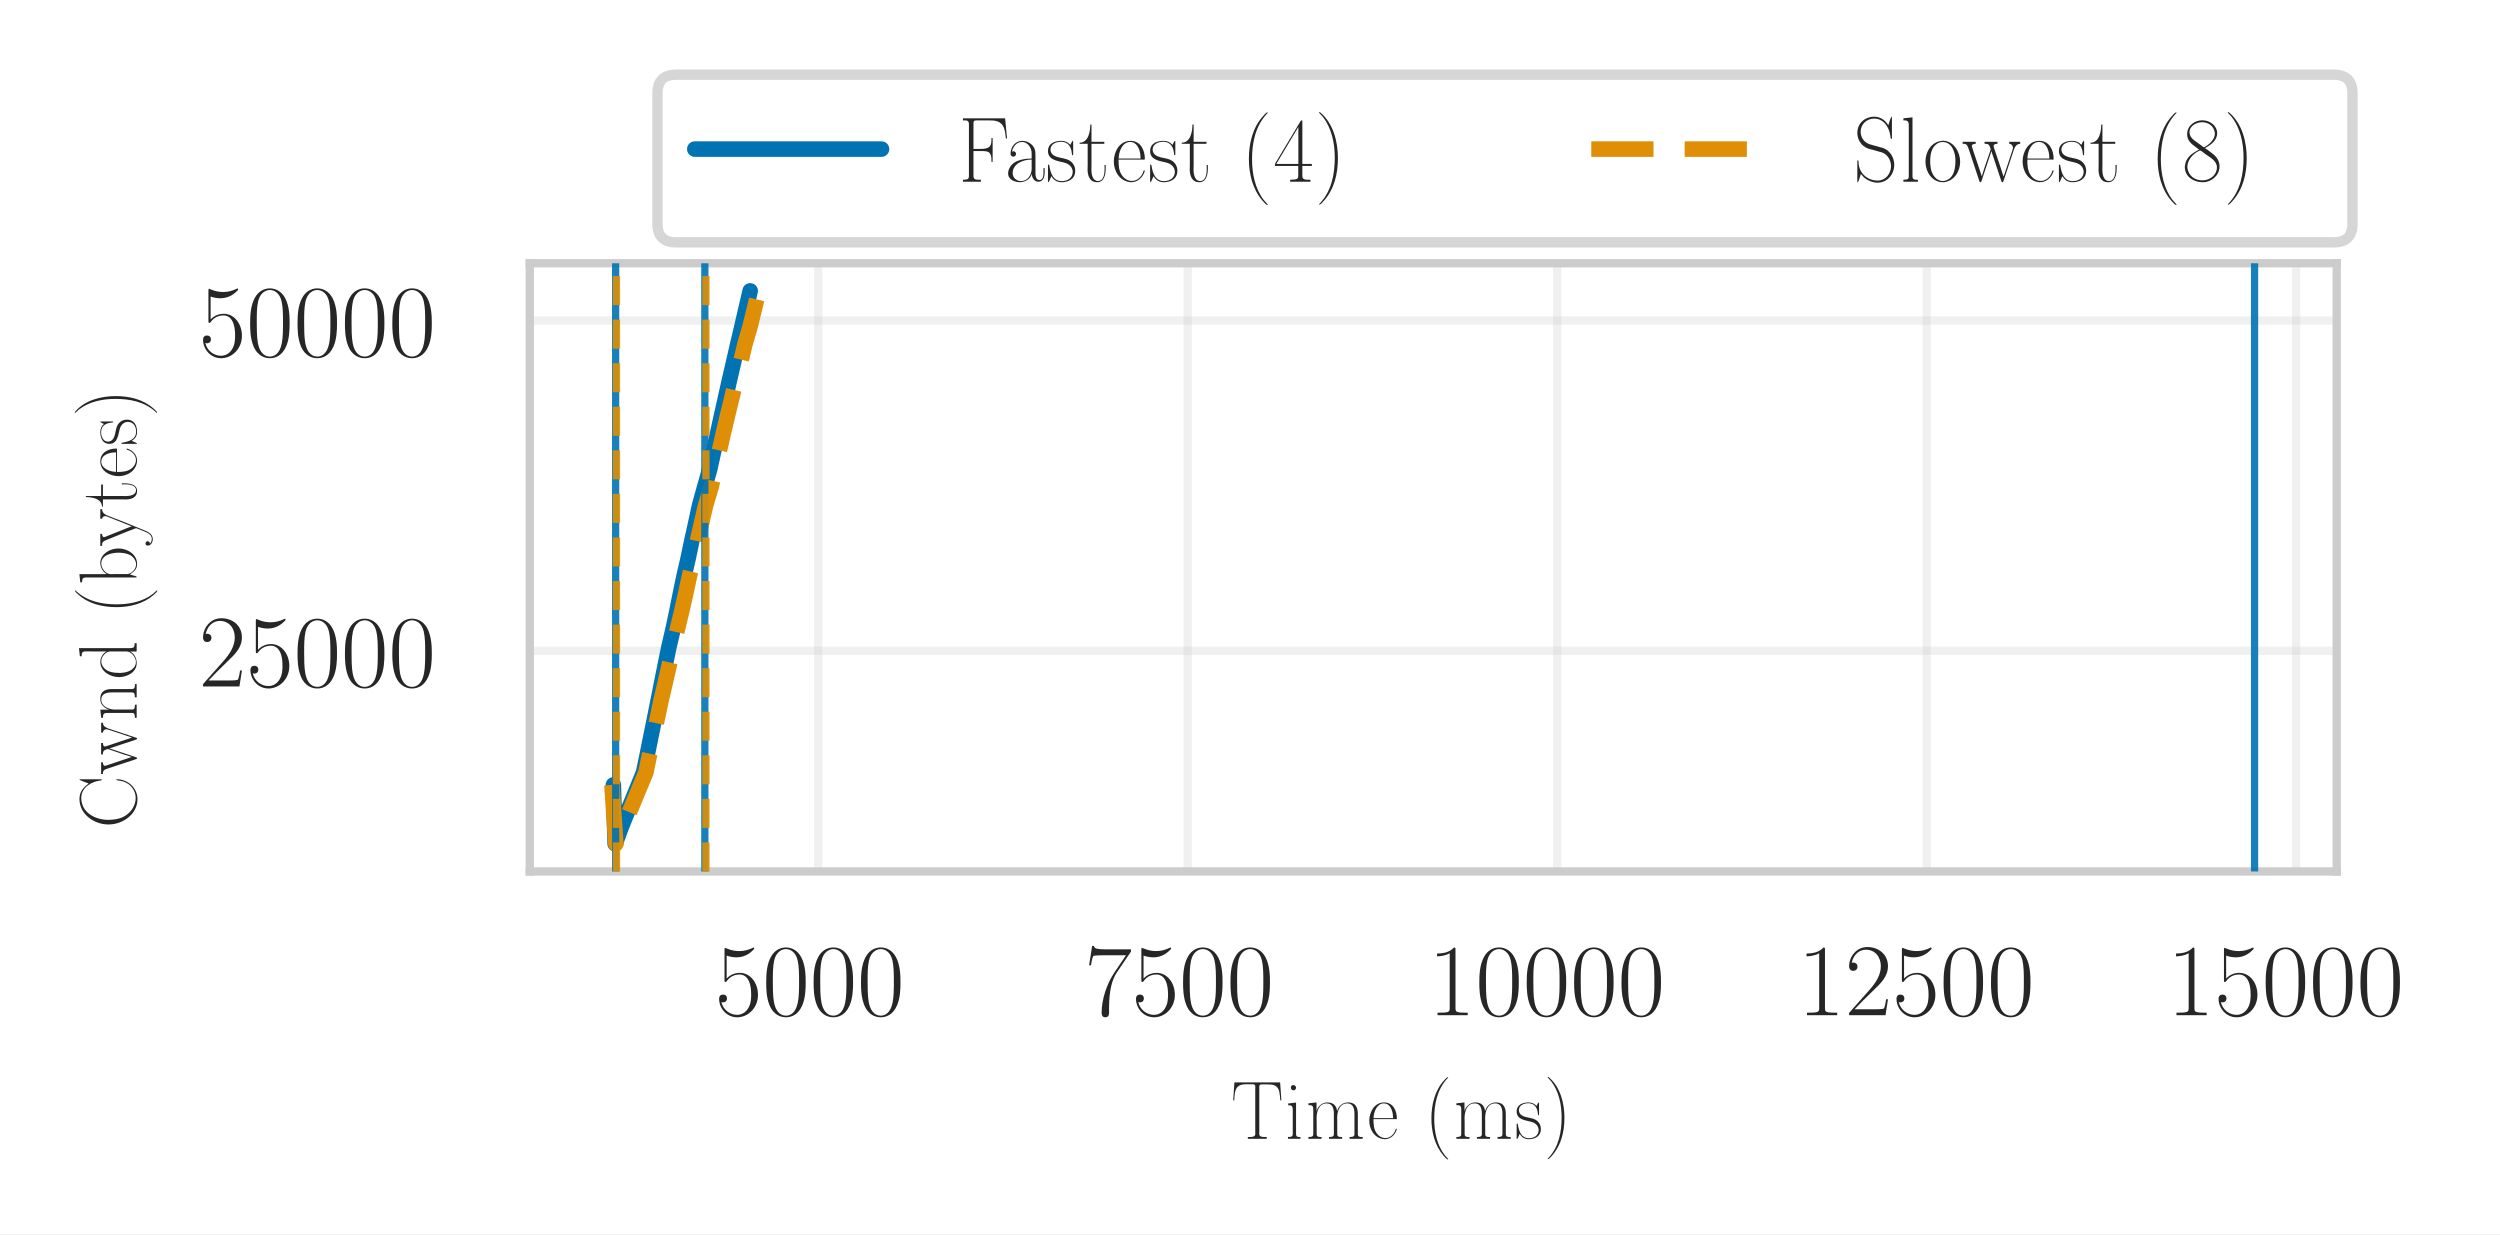
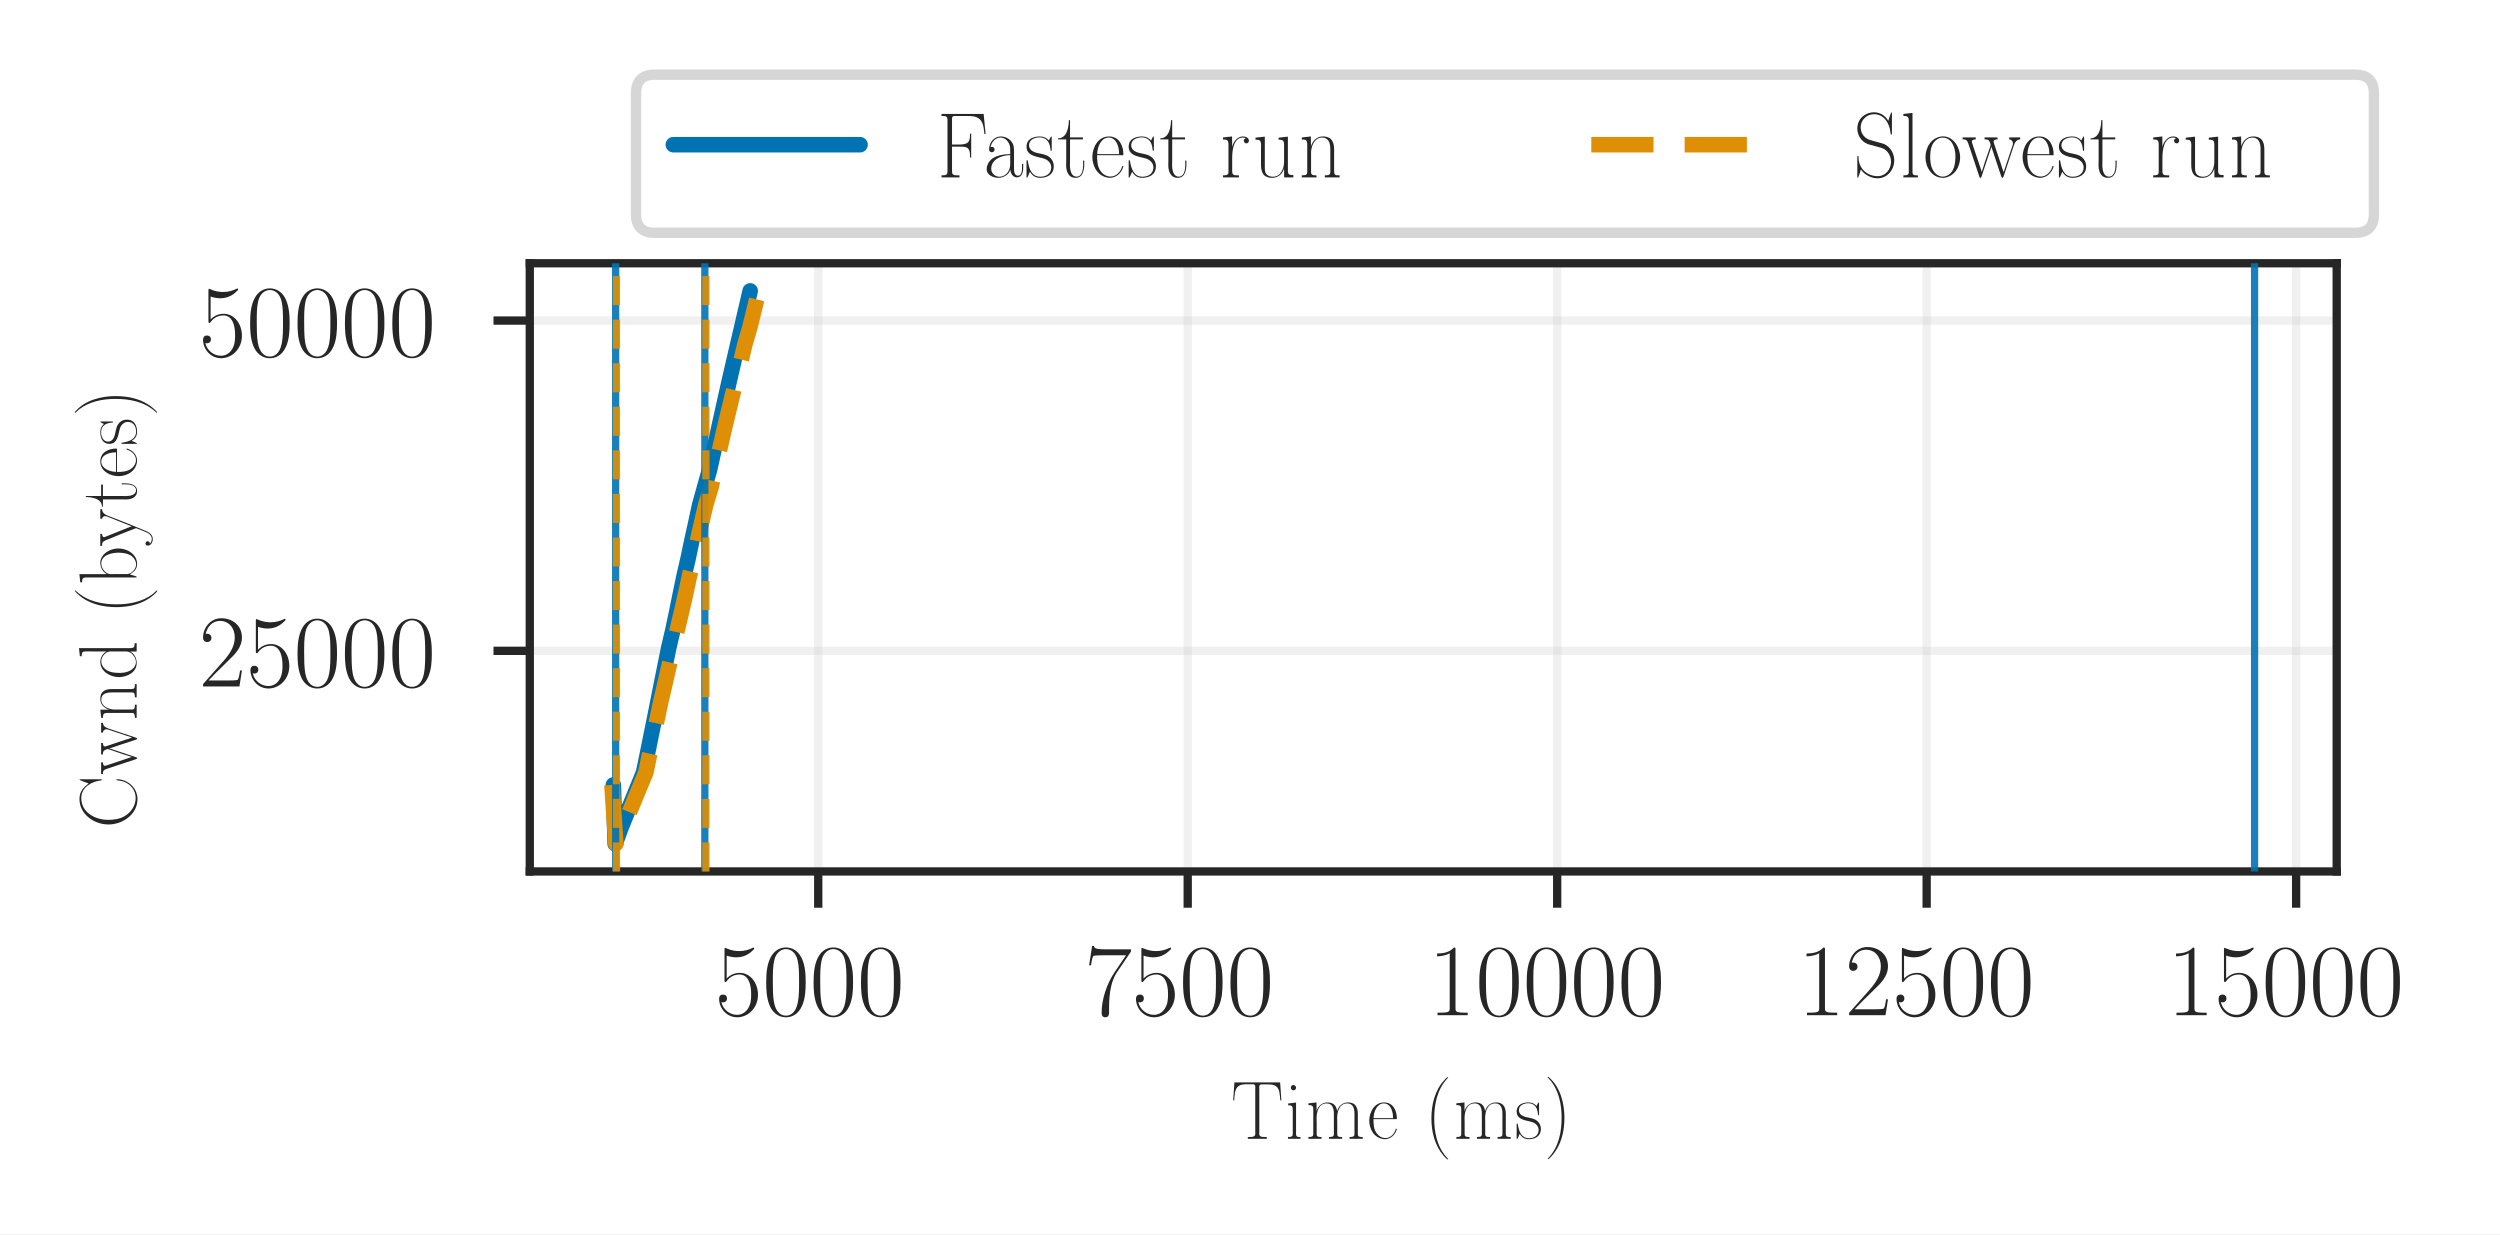
<svg xmlns="http://www.w3.org/2000/svg" xmlns:xlink="http://www.w3.org/1999/xlink" width="241.017pt" height="118.98pt" viewBox="0 0 241.017 118.98" version="1.1">
  <defs>
    <style type="text/css">*{stroke-linejoin: round; stroke-linecap: butt}</style>
  </defs>
  <g id="figure_1">
    <g id="patch_1">
-       <path d="M 0 118.98  L 241.017 118.98  L 241.017 -0  L 0 -0  z " style="fill: #ffffff" />
+       <path d="M 0 118.98  L 241.017 118.98  L 241.017 0  L 0 0  z " style="fill: #ffffff" />
    </g>
    <g id="axes_1">
      <g id="patch_2">
        <path d="M 51.075 84.014  L 225.274 84.014  L 225.274 25.38  L 51.075 25.38  z " style="fill: #ffffff" />
      </g>
      <g id="matplotlib.axis_1">
        <g id="xtick_1">
          <g id="line2d_1">
-             <path d="M 78.883 84.014  L 78.883 25.38  " clip-path="url(#p0019f43c8f)" style="fill: none; stroke: #cccccc; stroke-opacity: 0.3; stroke-width: 0.8; stroke-linecap: round" />
+             <path d="M 78.883 84.014  L 78.883 25.38  " clip-path="url(#p6c0e75d2bd)" style="fill: none; stroke: #cccccc; stroke-opacity: 0.3; stroke-width: 0.8; stroke-linecap: round" />
+           </g>
+           <g id="line2d_2">
+             <defs>
+               <path id="m446305b312" d="M 0 0  L 0 3.5  " style="stroke: #262626; stroke-width: 0.8" />
+             </defs>
+             <g>
+               <use xlink:href="#m446305b312" x="78.883" y="84.014" style="fill: #262626; stroke: #262626; stroke-width: 0.8" />
+             </g>
          </g>
          <g id="text_1">
            <g style="fill: #262626" transform="translate(68.92053 97.87513) scale(0.1 -0.1)">
              <defs>
                <path id="CMR17-35" d="M 730 3692  C 794 3666 1056 3584 1325 3584  C 1920 3584 2246 3911 2432 4100  C 2432 4157 2432 4192 2394 4192  C 2387 4192 2374 4192 2323 4163  C 2099 4058 1837 3973 1517 3973  C 1325 3973 1037 3999 723 4139  C 653 4171 640 4171 634 4171  C 602 4171 595 4164 595 4037  L 595 2203  C 595 2089 595 2057 659 2057  C 691 2057 704 2070 736 2114  C 941 2401 1222 2522 1542 2522  C 1766 2522 2246 2382 2246 1289  C 2246 1085 2246 715 2054 421  C 1894 159 1645 25 1370 25  C 947 25 518 320 403 814  C 429 807 480 795 506 795  C 589 795 749 840 749 1038  C 749 1210 627 1280 506 1280  C 358 1280 262 1190 262 1011  C 262 454 704 -128 1382 -128  C 2042 -128 2669 440 2669 1264  C 2669 2030 2170 2624 1549 2624  C 1222 2624 947 2503 730 2274  L 730 3692  z " transform="scale(0.015625)" />
                <path id="CMR17-30" d="M 2688 2025  C 2688 2416 2682 3080 2413 3591  C 2176 4039 1798 4198 1466 4198  C 1158 4198 768 4058 525 3597  C 269 3118 243 2524 243 2025  C 243 1661 250 1106 448 619  C 723 -39 1216 -128 1466 -128  C 1760 -128 2208 -7 2470 600  C 2662 1042 2688 1559 2688 2025  z M 1466 -26  C 1056 -26 813 325 723 812  C 653 1188 653 1738 653 2096  C 653 2588 653 2997 736 3387  C 858 3929 1216 4096 1466 4096  C 1728 4096 2067 3923 2189 3400  C 2272 3036 2278 2607 2278 2096  C 2278 1680 2278 1169 2202 792  C 2067 95 1690 -26 1466 -26  z " transform="scale(0.015625)" />
              </defs>
              <use xlink:href="#CMR17-35" transform="scale(0.996264)" />
              <use xlink:href="#CMR17-30" transform="translate(45.69048 0) scale(0.996264)" />
              <use xlink:href="#CMR17-30" transform="translate(91.38095 0) scale(0.996264)" />
              <use xlink:href="#CMR17-30" transform="translate(137.0714 0) scale(0.996264)" />
            </g>
          </g>
        </g>
        <g id="xtick_2">
-           <g id="line2d_2">
-             <path d="M 114.503 84.014  L 114.503 25.38  " clip-path="url(#p0019f43c8f)" style="fill: none; stroke: #cccccc; stroke-opacity: 0.3; stroke-width: 0.8; stroke-linecap: round" />
+           <g id="line2d_3">
+             <path d="M 114.503 84.014  L 114.503 25.38  " clip-path="url(#p6c0e75d2bd)" style="fill: none; stroke: #cccccc; stroke-opacity: 0.3; stroke-width: 0.8; stroke-linecap: round" />
+           </g>
+           <g id="line2d_4">
+             <g>
+               <use xlink:href="#m446305b312" x="114.503" y="84.014" style="fill: #262626; stroke: #262626; stroke-width: 0.8" />
+             </g>
          </g>
          <g id="text_2">
            <g style="fill: #262626" transform="translate(104.5405 97.87513) scale(0.1 -0.1)">
              <defs>
                <path id="CMR17-37" d="M 2886 3941  L 2886 4081  L 1382 4081  C 634 4081 621 4165 595 4288  L 480 4288  L 294 3094  L 410 3094  C 429 3215 474 3540 550 3661  C 589 3712 1062 3712 1171 3712  L 2579 3712  L 1869 2661  C 1395 1954 1069 999 1069 165  C 1069 89 1069 -128 1299 -128  C 1530 -128 1530 89 1530 171  L 1530 465  C 1530 1508 1709 2196 2003 2636  L 2886 3941  z " transform="scale(0.015625)" />
              </defs>
              <use xlink:href="#CMR17-37" transform="scale(0.996264)" />
              <use xlink:href="#CMR17-35" transform="translate(45.69048 0) scale(0.996264)" />
              <use xlink:href="#CMR17-30" transform="translate(91.38095 0) scale(0.996264)" />
              <use xlink:href="#CMR17-30" transform="translate(137.0714 0) scale(0.996264)" />
            </g>
          </g>
        </g>
        <g id="xtick_3">
-           <g id="line2d_3">
-             <path d="M 150.123 84.014  L 150.123 25.38  " clip-path="url(#p0019f43c8f)" style="fill: none; stroke: #cccccc; stroke-opacity: 0.3; stroke-width: 0.8; stroke-linecap: round" />
+           <g id="line2d_5">
+             <path d="M 150.123 84.014  L 150.123 25.38  " clip-path="url(#p6c0e75d2bd)" style="fill: none; stroke: #cccccc; stroke-opacity: 0.3; stroke-width: 0.8; stroke-linecap: round" />
+           </g>
+           <g id="line2d_6">
+             <g>
+               <use xlink:href="#m446305b312" x="150.123" y="84.014" style="fill: #262626; stroke: #262626; stroke-width: 0.8" />
+             </g>
          </g>
          <g id="text_3">
            <g style="fill: #262626" transform="translate(137.6699 97.87513) scale(0.1 -0.1)">
              <defs>
                <path id="CMR17-31" d="M 1702 4058  C 1702 4192 1696 4192 1606 4192  C 1357 3916 979 3827 621 3827  C 602 3827 570 3827 563 3808  C 557 3795 557 3782 557 3648  C 755 3648 1088 3686 1344 3839  L 1344 461  C 1344 236 1331 160 781 160  L 589 160  L 589 0  C 896 0 1216 0 1523 0  C 1830 0 2150 0 2458 0  L 2458 160  L 2266 160  C 1715 160 1702 230 1702 458  L 1702 4058  z " transform="scale(0.015625)" />
              </defs>
              <use xlink:href="#CMR17-31" transform="scale(0.996264)" />
              <use xlink:href="#CMR17-30" transform="translate(45.69048 0) scale(0.996264)" />
              <use xlink:href="#CMR17-30" transform="translate(91.38095 0) scale(0.996264)" />
              <use xlink:href="#CMR17-30" transform="translate(137.0714 0) scale(0.996264)" />
              <use xlink:href="#CMR17-30" transform="translate(182.7619 0) scale(0.996264)" />
            </g>
          </g>
        </g>
        <g id="xtick_4">
-           <g id="line2d_4">
-             <path d="M 185.743 84.014  L 185.743 25.38  " clip-path="url(#p0019f43c8f)" style="fill: none; stroke: #cccccc; stroke-opacity: 0.3; stroke-width: 0.8; stroke-linecap: round" />
+           <g id="line2d_7">
+             <path d="M 185.743 84.014  L 185.743 25.38  " clip-path="url(#p6c0e75d2bd)" style="fill: none; stroke: #cccccc; stroke-opacity: 0.3; stroke-width: 0.8; stroke-linecap: round" />
+           </g>
+           <g id="line2d_8">
+             <g>
+               <use xlink:href="#m446305b312" x="185.743" y="84.014" style="fill: #262626; stroke: #262626; stroke-width: 0.8" />
+             </g>
          </g>
          <g id="text_4">
            <g style="fill: #262626" transform="translate(173.2899 97.87513) scale(0.1 -0.1)">
              <defs>
                <path id="CMR17-32" d="M 2669 989  L 2554 989  C 2490 536 2438 459 2413 420  C 2381 369 1920 369 1830 369  L 602 369  C 832 619 1280 1072 1824 1597  C 2214 1967 2669 2402 2669 3035  C 2669 3790 2067 4224 1395 4224  C 691 4224 262 3604 262 3030  C 262 2780 448 2748 525 2748  C 589 2748 781 2787 781 3010  C 781 3207 614 3264 525 3264  C 486 3264 448 3258 422 3245  C 544 3790 915 4058 1306 4058  C 1862 4058 2227 3617 2227 3035  C 2227 2479 1901 2000 1536 1584  L 262 146  L 262 0  L 2515 0  L 2669 989  z " transform="scale(0.015625)" />
              </defs>
              <use xlink:href="#CMR17-31" transform="scale(0.996264)" />
              <use xlink:href="#CMR17-32" transform="translate(45.69048 0) scale(0.996264)" />
              <use xlink:href="#CMR17-35" transform="translate(91.38095 0) scale(0.996264)" />
              <use xlink:href="#CMR17-30" transform="translate(137.0714 0) scale(0.996264)" />
              <use xlink:href="#CMR17-30" transform="translate(182.7619 0) scale(0.996264)" />
            </g>
          </g>
        </g>
        <g id="xtick_5">
-           <g id="line2d_5">
-             <path d="M 221.363 84.014  L 221.363 25.38  " clip-path="url(#p0019f43c8f)" style="fill: none; stroke: #cccccc; stroke-opacity: 0.3; stroke-width: 0.8; stroke-linecap: round" />
+           <g id="line2d_9">
+             <path d="M 221.363 84.014  L 221.363 25.38  " clip-path="url(#p6c0e75d2bd)" style="fill: none; stroke: #cccccc; stroke-opacity: 0.3; stroke-width: 0.8; stroke-linecap: round" />
+           </g>
+           <g id="line2d_10">
+             <g>
+               <use xlink:href="#m446305b312" x="221.363" y="84.014" style="fill: #262626; stroke: #262626; stroke-width: 0.8" />
+             </g>
          </g>
          <g id="text_5">
            <g style="fill: #262626" transform="translate(208.9099 97.87513) scale(0.1 -0.1)">
              <use xlink:href="#CMR17-31" transform="scale(0.996264)" />
              <use xlink:href="#CMR17-35" transform="translate(45.69048 0) scale(0.996264)" />
              <use xlink:href="#CMR17-30" transform="translate(91.38095 0) scale(0.996264)" />
              <use xlink:href="#CMR17-30" transform="translate(137.0714 0) scale(0.996264)" />
              <use xlink:href="#CMR17-30" transform="translate(182.7619 0) scale(0.996264)" />
            </g>
          </g>
        </g>
        <g id="text_6">
          <g style="fill: #262626" transform="translate(118.6319 109.788) scale(0.08 -0.08)">
            <defs>
              <path id="SFRM3583-54" d="M 301 4365  L 205 2974  L 288 2974  C 307 3340 320 3839 576 4045  C 787 4224 1075 4224 1331 4224  L 1715 4224  C 1830 4224 1920 4192 1920 4025  C 1920 3986 1914 3941 1914 3903  L 1914 538  C 1914 500 1920 448 1920 404  C 1920 167 1722 141 1523 141  L 1338 141  L 1338 0  L 2803 0  L 2803 141  L 2605 141  C 2400 141 2221 167 2221 404  C 2221 448 2227 500 2227 539  L 2227 3903  C 2227 3940 2221 3983 2221 4020  C 2221 4180 2310 4211 2426 4211  L 2810 4211  C 3200 4211 3661 4211 3776 3631  C 3821 3419 3840 3193 3853 2974  L 3936 2974  L 3840 4365  L 301 4365  z " transform="scale(0.015625)" />
              <path id="SFRM3583-69" d="M 326 2735  L 326 2593  L 358 2593  C 563 2593 678 2561 678 2251  L 678 360  C 678 154 531 141 307 141  L 307 0  L 1274 0  L 1274 141  L 1190 141  C 1056 141 934 154 934 373  L 934 2805  L 326 2735  z M 698 4160  C 595 4160 531 4045 531 3962  C 531 3866 608 3751 730 3751  C 858 3751 934 3857 934 3952  C 934 4046 858 4160 736 4160  C 723 4160 710 4160 698 4160  z " transform="scale(0.015625)" />
              <path id="SFRM3583-6d" d="M 301 2746  L 301 2605  L 365 2605  C 570 2605 678 2560 678 2275  L 678 361  C 678 154 525 141 301 141  L 301 0  L 1318 0  L 1318 141  L 1229 141  C 1082 141 941 160 941 361  L 941 1259  C 941 1376 934 1485 934 1603  C 934 2067 1088 2740 1715 2740  C 2112 2740 2272 2430 2272 1951  L 2272 361  C 2272 154 2118 141 1894 141  L 1894 0  L 2912 0  L 2912 141  L 2822 141  C 2675 141 2534 160 2534 361  L 2534 1259  C 2534 1376 2528 1485 2528 1603  C 2528 2067 2682 2740 3309 2740  C 3706 2740 3866 2430 3866 1951  L 3866 361  C 3866 154 3712 141 3488 141  L 3488 0  L 4506 0  L 4506 141  L 4403 141  C 4256 141 4128 160 4128 386  L 4128 1860  C 4128 2292 4058 2816 3354 2816  C 2957 2816 2611 2526 2534 2146  L 2528 2146  C 2470 2487 2323 2816 1760 2816  C 1357 2816 998 2494 934 2120  L 928 2816  L 301 2746  z " transform="scale(0.015625)" />
              <path id="SFRM3583-65" d="M 563 1524  L 2246 1524  C 2259 1524 2285 1517 2310 1517  C 2355 1517 2374 1543 2374 1581  C 2374 2154 2099 2816 1382 2816  C 614 2816 237 2031 237 1405  C 237 778 589 70 1350 -26  C 1376 -26 1402 -32 1427 -32  C 1869 -32 2208 273 2355 686  C 2362 705 2368 730 2368 749  C 2368 768 2362 787 2336 787  C 2272 787 2266 686 2246 628  C 2118 324 1843 57 1485 57  C 1216 57 960 210 813 425  C 576 742 563 1149 563 1524  z M 570 1600  C 582 2103 832 2740 1370 2740  C 1818 2740 2010 2264 2061 1890  C 2067 1793 2067 1697 2080 1600  L 570 1600  z " transform="scale(0.015625)" />
              <path id="SFRM3583-28" d="M 1837 4768  C 1747 4717 1645 4608 1574 4519  C 845 3725 595 2618 595 1568  C 595 551 851 -512 1523 -1293  C 1619 -1395 1786 -1600 1869 -1600  C 1882 -1600 1894 -1593 1894 -1581  C 1894 -1542 1709 -1363 1619 -1254  C 1011 -467 813 576 813 1555  C 813 2669 1030 3783 1805 4647  C 1830 4672 1882 4711 1894 4749  L 1894 4755  C 1894 4768 1882 4775 1869 4775  C 1856 4775 1843 4768 1837 4768  z " transform="scale(0.015625)" />
              <path id="SFRM3583-73" d="M 422 384  C 576 141 781 -32 1126 -32  C 1549 -32 2067 147 2067 764  C 2067 1071 1901 1353 1600 1501  C 1216 1694 538 1604 384 2085  C 371 2123 365 2168 365 2213  C 365 2592 749 2752 1094 2752  C 1466 2752 1786 2539 1837 1937  C 1843 1905 1837 1822 1882 1822  C 1920 1822 1926 1854 1926 1893  L 1926 2758  C 1926 2784 1926 2816 1901 2816  C 1869 2816 1766 2636 1734 2540  C 1562 2722 1376 2816 1120 2816  C 730 2816 192 2688 192 2108  C 192 1424 1030 1424 1408 1289  C 1670 1200 1894 975 1894 686  L 1894 673  C 1882 269 1568 45 1139 45  C 544 45 371 604 294 1065  C 288 1104 288 1181 237 1181  C 198 1181 192 1155 192 1123  L 192 26  C 192 6 192 -19 211 -26  L 218 -26  C 262 -26 371 256 422 384  z " transform="scale(0.015625)" />
              <path id="SFRM3583-29" d="M 333 4781  C 333 4781 326 4781 326 4774  C 326 4742 518 4563 608 4448  C 1210 3661 1414 2637 1414 1658  C 1414 557 1216 -576 422 -1453  C 397 -1478 346 -1517 333 -1555  L 333 -1562  C 333 -1574 339 -1574 352 -1574  C 448 -1574 570 -1414 659 -1318  C 1395 -493 1632 576 1632 1632  C 1632 2739 1318 4000 442 4749  C 429 4762 390 4794 358 4794  C 346 4794 339 4787 333 4781  z " transform="scale(0.015625)" />
            </defs>
            <use xlink:href="#SFRM3583-54" transform="scale(0.996264)" />
            <use xlink:href="#SFRM3583-69" transform="translate(64.41859 0) scale(0.996264)" />
            <use xlink:href="#SFRM3583-6d" transform="translate(89.15692 0) scale(0.996264)" />
            <use xlink:href="#SFRM3583-65" transform="translate(163.4955 0) scale(0.996264)" />
            <use xlink:href="#SFRM3583-28" transform="translate(232.8122 0) scale(0.996264)" />
            <use xlink:href="#SFRM3583-6d" transform="translate(267.4706 0) scale(0.996264)" />
            <use xlink:href="#SFRM3583-73" transform="translate(341.8092 0) scale(0.996264)" />
            <use xlink:href="#SFRM3583-29" transform="translate(376.9636 0) scale(0.996264)" />
          </g>
        </g>
      </g>
      <g id="matplotlib.axis_2">
        <g id="ytick_1">
-           <g id="line2d_6">
-             <path d="M 51.075 62.746  L 225.274 62.746  " clip-path="url(#p0019f43c8f)" style="fill: none; stroke: #cccccc; stroke-opacity: 0.3; stroke-width: 0.8; stroke-linecap: round" />
+           <g id="line2d_11">
+             <path d="M 51.075 62.746  L 225.274 62.746  " clip-path="url(#p6c0e75d2bd)" style="fill: none; stroke: #cccccc; stroke-opacity: 0.3; stroke-width: 0.8; stroke-linecap: round" />
+           </g>
+           <g id="line2d_12">
+             <defs>
+               <path id="md87aa56a8b" d="M 0 0  L -3.5 0  " style="stroke: #262626; stroke-width: 0.8" />
+             </defs>
+             <g>
+               <use xlink:href="#md87aa56a8b" x="51.075" y="62.746" style="fill: #262626; stroke: #262626; stroke-width: 0.8" />
+             </g>
          </g>
          <g id="text_7">
            <g style="fill: #262626" transform="translate(19.16817 66.17719) scale(0.1 -0.1)">
              <use xlink:href="#CMR17-32" transform="scale(0.996264)" />
              <use xlink:href="#CMR17-35" transform="translate(45.69048 0) scale(0.996264)" />
              <use xlink:href="#CMR17-30" transform="translate(91.38095 0) scale(0.996264)" />
              <use xlink:href="#CMR17-30" transform="translate(137.0714 0) scale(0.996264)" />
              <use xlink:href="#CMR17-30" transform="translate(182.7619 0) scale(0.996264)" />
            </g>
          </g>
        </g>
        <g id="ytick_2">
-           <g id="line2d_7">
-             <path d="M 51.075 30.905  L 225.274 30.905  " clip-path="url(#p0019f43c8f)" style="fill: none; stroke: #cccccc; stroke-opacity: 0.3; stroke-width: 0.8; stroke-linecap: round" />
+           <g id="line2d_13">
+             <path d="M 51.075 30.905  L 225.274 30.905  " clip-path="url(#p6c0e75d2bd)" style="fill: none; stroke: #cccccc; stroke-opacity: 0.3; stroke-width: 0.8; stroke-linecap: round" />
+           </g>
+           <g id="line2d_14">
+             <g>
+               <use xlink:href="#md87aa56a8b" x="51.075" y="30.905" style="fill: #262626; stroke: #262626; stroke-width: 0.8" />
+             </g>
          </g>
          <g id="text_8">
            <g style="fill: #262626" transform="translate(19.16817 34.33531) scale(0.1 -0.1)">
              <use xlink:href="#CMR17-35" transform="scale(0.996264)" />
              <use xlink:href="#CMR17-30" transform="translate(45.69048 0) scale(0.996264)" />
              <use xlink:href="#CMR17-30" transform="translate(91.38095 0) scale(0.996264)" />
              <use xlink:href="#CMR17-30" transform="translate(137.0714 0) scale(0.996264)" />
              <use xlink:href="#CMR17-30" transform="translate(182.7619 0) scale(0.996264)" />
            </g>
          </g>
        </g>
        <g id="text_9">
          <g style="fill: #262626" transform="translate(13.17613 79.8837) rotate(-90) scale(0.08 -0.08)">
            <defs>
              <path id="SFRM3583-43" d="M 3501 3725  C 3187 4096 2899 4429 2285 4429  C 1120 4429 320 3301 320 2185  C 320 1051 1133 -64 2285 -64  C 3142 -64 3821 682 3821 1523  L 3821 1548  C 3814 1567 3802 1574 3782 1574  C 3718 1574 3712 1211 3654 1051  C 3475 504 2995 77 2374 77  C 1779 77 1242 446 960 943  C 742 1319 678 1778 678 2204  C 678 3212 1242 4288 2374 4288  C 3213 4288 3654 3460 3725 2785  C 3731 2746 3744 2708 3776 2708  C 3814 2708 3821 2734 3821 2765  L 3821 4371  C 3821 4393 3821 4421 3802 4429  L 3795 4429  C 3744 4429 3526 3827 3501 3725  z " transform="scale(0.015625)" />
              <path id="SFRM3583-77" d="M 90 2752  L 90 2612  L 141 2612  C 397 2612 429 2496 563 2088  L 1216 122  C 1235 70 1248 -32 1318 -32  L 1325 -32  C 1382 -19 1402 96 1421 147  L 1792 1264  C 1850 1443 1907 1622 1971 1801  C 2003 1902 2048 2005 2067 2107  L 2074 2107  C 2093 2005 2138 1902 2170 1801  C 2234 1622 2291 1443 2349 1264  L 2720 147  C 2739 96 2758 -19 2816 -32  L 2822 -32  C 2893 -32 2906 70 2925 122  L 3098 638  C 3264 1143 3430 1641 3597 2145  C 3661 2350 3776 2612 4051 2612  L 4051 2752  L 3296 2752  L 3296 2612  C 3456 2612 3552 2464 3552 2350  C 3552 2254 3514 2158 3482 2069  C 3290 1501 3104 926 2912 358  C 2835 538 2784 729 2726 914  C 2579 1354 2426 1801 2278 2248  C 2259 2312 2221 2389 2221 2458  C 2221 2592 2387 2612 2490 2612  L 2490 2752  L 1600 2752  L 1600 2612  L 1645 2612  C 1824 2612 1920 2573 1984 2357  C 1997 2325 2016 2280 2016 2241  L 2016 2229  C 2010 2165 1984 2107 1965 2049  L 1843 1698  C 1690 1264 1536 817 1408 377  L 1402 377  C 1389 447 1357 517 1338 588  L 1216 952  C 1094 1315 973 1674 851 2038  L 762 2318  C 742 2363 723 2414 723 2459  L 723 2478  C 742 2592 896 2612 992 2612  L 992 2752  L 90 2752  z " transform="scale(0.015625)" />
              <path id="SFRM3583-6e" d="M 301 2746  L 301 2605  L 365 2605  C 570 2605 678 2560 678 2275  L 678 361  C 678 154 525 141 301 141  L 301 0  L 1318 0  L 1318 141  L 1229 141  C 1082 141 941 160 941 361  L 941 1777  C 979 2217 1203 2740 1709 2740  C 2112 2740 2266 2417 2266 1951  L 2266 361  C 2266 154 2112 141 1888 141  L 1888 0  L 2906 0  L 2906 141  L 2803 141  C 2656 141 2528 160 2528 386  L 2528 1885  C 2528 2299 2451 2816 1760 2816  C 1414 2816 1178 2629 1024 2352  C 986 2281 947 2204 934 2126  L 928 2816  L 301 2746  z " transform="scale(0.015625)" />
              <path id="SFRM3583-64" d="M 1882 4397  L 1882 4256  L 1952 4256  C 2150 4256 2259 4198 2259 3955  L 2253 2323  C 2131 2617 1766 2816 1459 2816  C 710 2816 269 2052 269 1373  C 269 731 653 0 1338 0  L 1395 0  C 1741 0 2118 204 2246 507  L 2253 0  L 2893 0  L 2893 160  L 2816 160  C 2605 160 2515 237 2515 461  L 2515 4467  L 1882 4397  z M 595 1245  L 595 1341  C 595 1783 659 2310 1056 2593  C 1190 2689 1344 2740 1498 2740  C 1862 2740 2259 2393 2259 2021  C 2259 1951 2253 1874 2253 1804  L 2253 770  C 2253 424 1811 58 1440 58  C 947 58 678 558 621 981  C 608 1072 608 1155 595 1245  z " transform="scale(0.015625)" />
              <path id="SFRM3583-62" d="M 288 4365  L 288 4224  L 365 4224  C 570 4224 666 4147 666 3930  L 666 7  L 749 20  L 896 522  C 1114 239 1267 -32 1722 -32  C 2445 -32 2912 703 2912 1412  C 2912 2062 2515 2745 1862 2816  L 1805 2816  C 1459 2816 1088 2629 928 2302  L 922 4435  L 288 4365  z M 2579 1244  C 2554 941 2509 631 2317 380  C 2157 180 1926 45 1677 45  C 1280 45 928 445 928 754  L 928 1799  C 928 1870 922 1934 922 2005  C 922 2391 1357 2740 1741 2740  C 2458 2740 2586 1831 2586 1386  C 2586 1341 2586 1289 2579 1244  z " transform="scale(0.015625)" />
              <path id="SFRM3583-79" d="M 90 2816  L 90 2676  L 134 2676  C 435 2676 442 2598 672 2024  C 915 1424 1178 818 1395 212  C 1421 161 1453 102 1453 44  C 1453 32 1453 12 1446 0  C 1389 -161 1318 -322 1254 -483  C 1139 -772 992 -1171 627 -1171  C 493 -1171 352 -1114 256 -1024  C 358 -1024 448 -966 448 -851  C 448 -755 371 -685 275 -685  C 186 -685 109 -749 109 -864  C 109 -1114 390 -1248 614 -1248  C 1043 -1248 1210 -816 1350 -462  C 1651 292 1971 1033 2253 1793  L 2368 2083  C 2464 2334 2573 2676 2931 2676  L 2931 2816  L 2189 2816  L 2189 2676  C 2304 2676 2394 2559 2394 2450  C 2394 2333 2330 2211 2291 2115  C 2138 1734 1984 1360 1837 979  L 1683 599  C 1658 527 1626 463 1606 392  L 1600 392  C 1581 463 1549 534 1523 599  L 1382 953  C 1235 1334 1082 1709 928 2089  L 819 2360  C 800 2411 774 2463 768 2515  L 768 2527  C 768 2656 922 2676 1018 2676  L 1018 2816  L 717 2816  L 90 2816  z " transform="scale(0.015625)" />
              <path id="SFRM3583-74" d="M 845 3936  C 845 3572 762 2688 109 2688  L 109 2612  L 666 2612  L 666 1136  C 666 1048 659 945 659 849  C 659 453 787 -32 1318 -32  C 1811 -32 1907 511 1907 907  L 1907 1155  L 1824 1155  C 1824 1059 1830 964 1830 862  C 1830 575 1773 51 1376 51  C 1005 51 922 505 922 849  C 922 958 928 1060 928 1168  L 928 2612  L 1811 2612  L 1811 2752  L 928 2752  L 928 3936  L 845 3936  z " transform="scale(0.015625)" />
            </defs>
            <use xlink:href="#SFRM3583-43" transform="scale(0.996264)" />
            <use xlink:href="#SFRM3583-77" transform="translate(64.41859 0) scale(0.996264)" />
            <use xlink:href="#SFRM3583-6e" transform="translate(128.8372 0) scale(0.996264)" />
            <use xlink:href="#SFRM3583-64" transform="translate(178.3756 0) scale(0.996264)" />
            <use xlink:href="#SFRM3583-28" transform="translate(257.6123 0) scale(0.996264)" />
            <use xlink:href="#SFRM3583-62" transform="translate(292.2707 0) scale(0.996264)" />
            <use xlink:href="#SFRM3583-79" transform="translate(339.3291 0) scale(0.996264)" />
            <use xlink:href="#SFRM3583-74" transform="translate(386.3875 0) scale(0.996264)" />
            <use xlink:href="#SFRM3583-65" transform="translate(421.0459 0) scale(0.996264)" />
            <use xlink:href="#SFRM3583-73" transform="translate(460.6643 0) scale(0.996264)" />
            <use xlink:href="#SFRM3583-29" transform="translate(495.8187 0) scale(0.996264)" />
          </g>
        </g>
      </g>
      <g id="FillBetweenPolyCollection_1" />
      <g id="FillBetweenPolyCollection_2" />
-       <g id="line2d_8">
-         <path d="M 59.132 75.674  L 59.303 81.348  L 59.938 79.629  L 60.635 77.91  L 61.341 76.19  L 62.043 74.471  L 62.4 72.751  L 62.746 71.032  L 63.096 69.312  L 63.438 67.593  L 63.779 65.873  L 64.125 64.154  L 64.476 62.434  L 64.876 60.715  L 65.239 58.995  L 65.586 57.276  L 65.943 55.557  L 66.341 53.837  L 66.7 52.118  L 67.082 50.398  L 67.453 48.679  L 67.932 46.959  L 68.42 45.24  L 68.799 43.52  L 69.178 41.801  L 69.557 40.081  L 69.942 38.362  L 70.327 36.642  L 70.724 34.923  L 71.12 33.204  L 71.525 31.484  L 71.922 29.765  L 72.322 28.045  " clip-path="url(#p0019f43c8f)" style="fill: none; stroke: #0173b2; stroke-width: 1.5; stroke-linecap: round" />
-       </g>
-       <g id="line2d_9">
-         <path d="M 58.993 75.674  L 59.368 81.348  L 60.126 79.629  L 60.841 77.91  L 61.548 76.19  L 62.268 74.471  L 62.621 72.751  L 63 71.032  L 63.356 69.312  L 63.717 67.593  L 64.118 65.873  L 64.511 64.154  L 64.899 62.434  L 65.293 60.715  L 65.705 58.995  L 66.096 57.276  L 66.464 55.557  L 66.867 53.837  L 67.244 52.118  L 67.638 50.398  L 68.037 48.679  L 68.556 46.959  L 68.939 45.24  L 69.337 43.52  L 69.727 41.801  L 70.134 40.081  L 70.553 38.362  L 70.96 36.642  L 71.401 34.923  L 71.812 33.204  L 72.312 31.484  L 72.732 29.765  L 73.151 28.045  " clip-path="url(#p0019f43c8f)" style="fill: none; stroke-dasharray: 6,3; stroke-dashoffset: 0; stroke: #de8f05; stroke-width: 1.5" />
+       <g id="line2d_15">
+         <path d="M 59.132 75.674  L 59.303 81.348  L 59.938 79.629  L 60.635 77.91  L 61.341 76.19  L 62.043 74.471  L 62.4 72.751  L 62.746 71.032  L 63.096 69.312  L 63.438 67.593  L 63.779 65.873  L 64.125 64.154  L 64.476 62.434  L 64.876 60.715  L 65.239 58.995  L 65.586 57.276  L 65.943 55.557  L 66.341 53.837  L 66.7 52.118  L 67.082 50.398  L 67.453 48.679  L 67.932 46.959  L 68.42 45.24  L 68.799 43.52  L 69.178 41.801  L 69.557 40.081  L 69.942 38.362  L 70.327 36.642  L 70.724 34.923  L 71.12 33.204  L 71.525 31.484  L 71.922 29.765  L 72.322 28.045  " clip-path="url(#p6c0e75d2bd)" style="fill: none; stroke: #0173b2; stroke-width: 1.5; stroke-linecap: round" />
+       </g>
+       <g id="line2d_16">
+         <path d="M 58.993 75.674  L 59.368 81.348  L 60.126 79.629  L 60.841 77.91  L 61.548 76.19  L 62.268 74.471  L 62.621 72.751  L 63 71.032  L 63.356 69.312  L 63.717 67.593  L 64.118 65.873  L 64.511 64.154  L 64.899 62.434  L 65.293 60.715  L 65.705 58.995  L 66.096 57.276  L 66.464 55.557  L 66.867 53.837  L 67.244 52.118  L 67.638 50.398  L 68.037 48.679  L 68.556 46.959  L 68.939 45.24  L 69.337 43.52  L 69.727 41.801  L 70.134 40.081  L 70.553 38.362  L 70.96 36.642  L 71.401 34.923  L 71.812 33.204  L 72.312 31.484  L 72.732 29.765  L 73.151 28.045  " clip-path="url(#p6c0e75d2bd)" style="fill: none; stroke-dasharray: 6,3; stroke-dashoffset: 0; stroke: #de8f05; stroke-width: 1.5" />
      </g>
      <g id="patch_3">
-         <path d="M 51.075 84.014  L 51.075 25.38  " style="fill: none; stroke: #cccccc; stroke-width: 0.8; stroke-linejoin: miter; stroke-linecap: square" />
+         <path d="M 51.075 84.014  L 51.075 25.38  " style="fill: none; stroke: #262626; stroke-width: 0.8; stroke-linejoin: miter; stroke-linecap: square" />
      </g>
      <g id="patch_4">
-         <path d="M 225.274 84.014  L 225.274 25.38  " style="fill: none; stroke: #cccccc; stroke-width: 0.8; stroke-linejoin: miter; stroke-linecap: square" />
+         <path d="M 225.274 84.014  L 225.274 25.38  " style="fill: none; stroke: #262626; stroke-width: 0.8; stroke-linejoin: miter; stroke-linecap: square" />
      </g>
      <g id="patch_5">
-         <path d="M 51.075 84.014  L 225.274 84.014  " style="fill: none; stroke: #cccccc; stroke-width: 0.8; stroke-linejoin: miter; stroke-linecap: square" />
+         <path d="M 51.075 84.014  L 225.274 84.014  " style="fill: none; stroke: #262626; stroke-width: 0.8; stroke-linejoin: miter; stroke-linecap: square" />
      </g>
      <g id="patch_6">
-         <path d="M 51.075 25.38  L 225.274 25.38  " style="fill: none; stroke: #cccccc; stroke-width: 0.8; stroke-linejoin: miter; stroke-linecap: square" />
-       </g>
-       <g id="line2d_10">
-         <path d="M 59.352 84.014  L 59.352 25.38  " clip-path="url(#p0019f43c8f)" style="fill: none; stroke: #0173b2; stroke-opacity: 0.9; stroke-width: 0.7; stroke-linecap: round" />
-       </g>
-       <g id="line2d_11">
-         <path d="M 67.952 84.014  L 67.952 25.38  " clip-path="url(#p0019f43c8f)" style="fill: none; stroke: #0173b2; stroke-opacity: 0.9; stroke-width: 0.7; stroke-linecap: round" />
-       </g>
-       <g id="line2d_12">
-         <path d="M 217.356 84.014  L 217.356 25.38  " clip-path="url(#p0019f43c8f)" style="fill: none; stroke: #0173b2; stroke-opacity: 0.9; stroke-width: 0.7; stroke-linecap: round" />
-       </g>
-       <g id="line2d_13">
-         <path d="M 59.434 84.014  L 59.434 25.38  " clip-path="url(#p0019f43c8f)" style="fill: none; stroke-dasharray: 2.8,1.4; stroke-dashoffset: 0; stroke: #de8f05; stroke-opacity: 0.9; stroke-width: 0.7" />
-       </g>
-       <g id="line2d_14">
-         <path d="M 68.057 84.014  L 68.057 25.38  " clip-path="url(#p0019f43c8f)" style="fill: none; stroke-dasharray: 2.8,1.4; stroke-dashoffset: 0; stroke: #de8f05; stroke-opacity: 0.9; stroke-width: 0.7" />
+         <path d="M 51.075 25.38  L 225.274 25.38  " style="fill: none; stroke: #262626; stroke-width: 0.8; stroke-linejoin: miter; stroke-linecap: square" />
+       </g>
+       <g id="line2d_17">
+         <path d="M 59.352 84.014  L 59.352 25.38  " clip-path="url(#p6c0e75d2bd)" style="fill: none; stroke: #0173b2; stroke-opacity: 0.9; stroke-width: 0.7; stroke-linecap: round" />
+       </g>
+       <g id="line2d_18">
+         <path d="M 67.952 84.014  L 67.952 25.38  " clip-path="url(#p6c0e75d2bd)" style="fill: none; stroke: #0173b2; stroke-opacity: 0.9; stroke-width: 0.7; stroke-linecap: round" />
+       </g>
+       <g id="line2d_19">
+         <path d="M 217.356 84.014  L 217.356 25.38  " clip-path="url(#p6c0e75d2bd)" style="fill: none; stroke: #0173b2; stroke-opacity: 0.9; stroke-width: 0.7; stroke-linecap: round" />
+       </g>
+       <g id="line2d_20">
+         <path d="M 59.434 84.014  L 59.434 25.38  " clip-path="url(#p6c0e75d2bd)" style="fill: none; stroke-dasharray: 2.8,1.4; stroke-dashoffset: 0; stroke: #de8f05; stroke-opacity: 0.9; stroke-width: 0.7" />
+       </g>
+       <g id="line2d_21">
+         <path d="M 68.057 84.014  L 68.057 25.38  " clip-path="url(#p6c0e75d2bd)" style="fill: none; stroke-dasharray: 2.8,1.4; stroke-dashoffset: 0; stroke: #de8f05; stroke-opacity: 0.9; stroke-width: 0.7" />
      </g>
    </g>
    <g id="legend_1">
      <g id="patch_7">
-         <path d="M 65.183 23.364  L 224.996 23.364  Q 226.796 23.364 226.796 21.564  L 226.796 9  Q 226.796 7.2 224.996 7.2  L 65.183 7.2  Q 63.383 7.2 63.383 9  L 63.383 21.564  Q 63.383 23.364 65.183 23.364  z " style="fill: #ffffff; opacity: 0.8; stroke: #cccccc; stroke-linejoin: miter" />
-       </g>
-       <g id="line2d_15">
-         <path d="M 66.983 14.373  L 75.983 14.373  L 84.983 14.373  " style="fill: none; stroke: #0173b2; stroke-width: 1.5; stroke-linecap: round" />
+         <path d="M 63.115 22.443  L 227.064 22.443  Q 228.864 22.443 228.864 20.643  L 228.864 9  Q 228.864 7.2 227.064 7.2  L 63.115 7.2  Q 61.315 7.2 61.315 9  L 61.315 20.643  Q 61.315 22.443 63.115 22.443  z " style="fill: #ffffff; opacity: 0.8; stroke: #cccccc; stroke-linejoin: miter" />
+       </g>
+       <g id="line2d_22">
+         <path d="M 64.915 13.95  L 73.915 13.95  L 82.915 13.95  " style="fill: none; stroke: #0173b2; stroke-width: 1.5; stroke-linecap: round" />
      </g>
      <g id="text_10">
-         <g style="fill: #262626" transform="translate(92.18294 17.52314) scale(0.09 -0.09)">
+         <g style="fill: #262626" transform="translate(90.1148 17.1) scale(0.09 -0.09)">
          <defs>
            <path id="SFRM3583-46" d="M 467 4365  L 467 4224  L 576 4224  C 742 4224 877 4205 877 3956  L 877 410  C 877 160 768 141 467 141  L 467 0  L 1702 0  L 1702 141  L 1555 141  C 1331 141 1190 160 1190 404  L 1190 2112  L 1779 2112  C 1984 2112 2221 2112 2336 1930  C 2419 1808 2426 1633 2426 1477  L 2426 1368  L 2509 1368  L 2509 3006  L 2426 3006  L 2426 2897  C 2426 2419 2285 2259 1645 2259  L 1190 2259  L 1190 4046  C 1190 4160 1242 4224 1363 4224  L 2202 4224  C 2630 4224 3117 4224 3302 3660  C 3379 3442 3392 3204 3418 2980  L 3501 2980  L 3366 4365  L 467 4365  z " transform="scale(0.015625)" />
            <path id="SFRM3583-61" d="M 576 2080  C 659 2413 883 2740 1274 2740  C 1619 2740 1869 2415 1920 2101  C 1933 2018 1933 1928 1933 1846  L 1933 1597  C 1318 1597 474 1456 320 686  C 314 647 314 603 314 564  C 314 134 800 -32 1133 -32  C 1446 -32 1856 177 1939 535  L 1946 535  C 1946 268 2125 0 2394 0  C 2746 0 2829 376 2829 650  L 2829 936  L 2746 936  L 2746 612  C 2746 408 2701 115 2470 115  C 2208 115 2195 453 2195 625  L 2195 1810  C 2195 1969 2189 2134 2125 2288  C 1990 2599 1638 2816 1293 2816  C 800 2816 480 2386 480 1918  C 480 1798 570 1728 672 1728  C 774 1728 858 1811 858 1914  C 858 2010 794 2099 672 2099  C 640 2099 608 2093 576 2080  z M 1933 1527  L 1933 898  C 1933 475 1670 77 1229 45  L 1190 45  C 896 45 627 276 627 590  C 627 1257 1363 1527 1933 1527  z " transform="scale(0.015625)" />
-             <path id="SFRM3583-34" d="M 160 1088  L 1766 1088  L 1766 392  C 1766 191 1658 141 1210 141  L 1210 0  L 2605 0  L 2605 141  L 2426 141  C 2227 141 2048 166 2048 392  L 2048 1088  L 2701 1088  L 2701 1228  L 2048 1228  L 2048 4166  C 2048 4191 2042 4224 1997 4224  C 1939 4224 1894 4128 1875 4090  L 218 1324  C 179 1260 160 1228 160 1158  L 160 1088  z M 256 1228  L 1773 3769  L 1773 1228  L 256 1228  z " transform="scale(0.015625)" />
+             <path id="SFRM3583-72" d="M 288 2746  L 288 2605  L 352 2605  C 557 2605 666 2560 666 2275  L 666 361  C 666 154 512 141 288 141  L 288 0  L 1389 0  L 1389 141  L 1261 141  C 1075 141 922 160 922 407  L 922 1350  C 922 1900 1037 2740 1658 2740  C 1728 2740 1798 2721 1862 2695  C 1786 2663 1722 2611 1722 2520  C 1722 2430 1792 2339 1901 2339  C 1997 2339 2074 2423 2074 2519  C 2074 2732 1837 2816 1664 2816  C 1274 2816 979 2435 922 2080  L 915 2816  L 288 2746  z " transform="scale(0.015625)" />
+             <path id="SFRM3583-75" d="M 301 2732  L 301 2592  L 358 2592  C 570 2592 685 2560 685 2181  C 685 2098 678 2015 678 1930  L 678 904  C 678 443 762 -32 1459 -32  C 1856 -32 2170 248 2266 620  L 2272 0  L 2906 0  L 2906 160  L 2842 160  C 2675 160 2528 179 2528 447  L 2528 2803  L 1888 2732  L 1888 2592  L 1958 2592  C 2176 2592 2266 2521 2266 2258  L 2266 1077  C 2266 609 2042 45 1491 45  C 1318 45 1133 102 1030 250  C 947 366 941 526 941 673  L 941 2803  L 301 2732  z " transform="scale(0.015625)" />
          </defs>
          <use xlink:href="#SFRM3583-46" transform="scale(0.996264)" />
          <use xlink:href="#SFRM3583-61" transform="translate(50.74972 0) scale(0.996264)" />
          <use xlink:href="#SFRM3583-73" transform="translate(95.32819 0) scale(0.996264)" />
          <use xlink:href="#SFRM3583-74" transform="translate(130.4826 0) scale(0.996264)" />
          <use xlink:href="#SFRM3583-65" transform="translate(165.1409 0) scale(0.996264)" />
          <use xlink:href="#SFRM3583-73" transform="translate(204.7593 0) scale(0.996264)" />
          <use xlink:href="#SFRM3583-74" transform="translate(239.9137 0) scale(0.996264)" />
-           <use xlink:href="#SFRM3583-28" transform="translate(304.2704 0) scale(0.996264)" />
-           <use xlink:href="#SFRM3583-34" transform="translate(338.9287 0) scale(0.996264)" />
-           <use xlink:href="#SFRM3583-29" transform="translate(383.5072 0) scale(0.996264)" />
-         </g>
-       </g>
-       <g id="line2d_16">
-         <path d="M 153.411 14.373  L 162.411 14.373  L 171.411 14.373  " style="fill: none; stroke-dasharray: 6,3; stroke-dashoffset: 0; stroke: #de8f05; stroke-width: 1.5" />
+           <use xlink:href="#SFRM3583-72" transform="translate(304.2704 0) scale(0.996264)" />
+           <use xlink:href="#SFRM3583-75" transform="translate(338.9287 0) scale(0.996264)" />
+           <use xlink:href="#SFRM3583-6e" transform="translate(388.4671 0) scale(0.996264)" />
+         </g>
+       </g>
+       <g id="line2d_23">
+         <path d="M 153.411 13.95  L 162.411 13.95  L 171.411 13.95  " style="fill: none; stroke-dasharray: 6,3; stroke-dashoffset: 0; stroke: #de8f05; stroke-width: 1.5" />
      </g>
      <g id="text_11">
-         <g style="fill: #262626" transform="translate(178.6108 17.52314) scale(0.09 -0.09)">
+         <g style="fill: #262626" transform="translate(178.6108 17.1) scale(0.09 -0.09)">
          <defs>
            <path id="SFRM3583-53" d="M 563 538  C 653 448 717 340 819 263  C 1069 64 1395 -64 1709 -64  C 2394 -64 2861 527 2861 1165  C 2861 1635 2605 2093 2170 2292  C 2067 2337 1958 2356 1856 2388  L 1434 2504  C 1254 2555 1069 2595 915 2710  C 678 2884 550 3161 550 3445  C 550 3960 973 4346 1472 4346  C 2138 4346 2522 3753 2598 3115  C 2605 3077 2598 2954 2656 2954  L 2675 2954  C 2701 2961 2701 2980 2701 3005  L 2701 4429  C 2701 4448 2701 4467 2682 4474  L 2675 4474  C 2637 4474 2502 4088 2451 3888  C 2240 4249 1894 4480 1466 4480  C 922 4480 320 4088 320 3354  C 320 2890 602 2458 1043 2291  C 1139 2253 1242 2233 1344 2208  L 1773 2085  C 1875 2060 1978 2034 2074 1996  C 2419 1847 2637 1461 2637 1087  L 2637 1010  C 2598 540 2272 83 1722 83  C 1037 83 403 572 403 1390  C 403 1422 403 1473 365 1473  C 326 1473 320 1448 320 1415  L 320 6  C 320 -15 326 -32 346 -32  C 403 -32 563 538 563 538  z " transform="scale(0.015625)" />
            <path id="SFRM3583-6c" d="M 307 4365  L 307 4224  L 384 4224  C 608 4224 678 4121 678 3911  L 678 372  C 678 180 595 141 307 141  L 307 0  L 1306 0  L 1306 141  L 1203 141  C 1062 141 934 160 934 365  L 934 4435  L 307 4365  z " transform="scale(0.015625)" />
            <path id="SFRM3583-6f" d="M 1350 2816  C 614 2726 237 2042 237 1376  C 237 698 685 -32 1440 -32  L 1504 -32  C 2240 58 2624 736 2624 1382  C 2624 2035 2182 2822 1440 2822  C 1408 2822 1382 2816 1350 2816  z M 563 1274  L 563 1376  C 563 1856 621 2395 1114 2663  C 1197 2702 1293 2734 1389 2734  L 1434 2734  C 2054 2734 2298 2012 2298 1495  C 2298 990 2246 269 1606 77  C 1549 64 1491 51 1434 51  C 960 51 653 525 595 979  C 576 1075 576 1178 563 1274  z " transform="scale(0.015625)" />
-             <path id="SFRM3583-38" d="M 1222 2220  C 742 1958 314 1708 237 1075  L 237 1011  C 237 331 870 -32 1446 -32  L 1485 -32  C 2067 -32 2624 432 2624 1056  L 2624 1120  C 2592 1556 2349 1799 1965 2074  C 1856 2151 1747 2247 1626 2311  C 2035 2541 2464 2842 2464 3348  C 2464 3821 2003 4231 1440 4231  C 966 4231 397 3904 397 3271  C 397 2861 646 2630 986 2387  C 1062 2329 1139 2265 1222 2220  z M 416 941  C 416 967 410 999 410 1024  C 410 1485 794 1927 1190 2112  C 1216 2125 1254 2151 1286 2151  C 1363 2151 1530 1991 1638 1914  C 1965 1684 2445 1434 2445 999  C 2445 448 1958 96 1440 96  C 947 96 493 391 416 941  z M 563 3348  C 563 3367 557 3386 557 3405  C 557 3853 1050 4096 1414 4096  C 1837 4096 2214 3866 2298 3399  C 2298 3373 2304 3348 2304 3322  C 2304 2919 1958 2605 1651 2420  C 1626 2400 1594 2375 1562 2375  C 1504 2375 1357 2516 1267 2573  C 986 2791 614 2957 563 3348  z " transform="scale(0.015625)" />
          </defs>
          <use xlink:href="#SFRM3583-53" transform="scale(0.996264)" />
          <use xlink:href="#SFRM3583-6c" transform="translate(49.53843 0) scale(0.996264)" />
          <use xlink:href="#SFRM3583-6f" transform="translate(74.27676 0) scale(0.996264)" />
          <use xlink:href="#SFRM3583-77" transform="translate(116.3752 0) scale(0.996264)" />
          <use xlink:href="#SFRM3583-65" transform="translate(178.3138 0) scale(0.996264)" />
          <use xlink:href="#SFRM3583-73" transform="translate(217.9322 0) scale(0.996264)" />
          <use xlink:href="#SFRM3583-74" transform="translate(253.0866 0) scale(0.996264)" />
-           <use xlink:href="#SFRM3583-28" transform="translate(317.4433 0) scale(0.996264)" />
-           <use xlink:href="#SFRM3583-38" transform="translate(352.1016 0) scale(0.996264)" />
-           <use xlink:href="#SFRM3583-29" transform="translate(396.6801 0) scale(0.996264)" />
+           <use xlink:href="#SFRM3583-72" transform="translate(317.4433 0) scale(0.996264)" />
+           <use xlink:href="#SFRM3583-75" transform="translate(352.1016 0) scale(0.996264)" />
+           <use xlink:href="#SFRM3583-6e" transform="translate(401.64 0) scale(0.996264)" />
        </g>
      </g>
    </g>
  </g>
  <defs>
-     <clipPath id="p0019f43c8f">
+     <clipPath id="p6c0e75d2bd">
      <rect x="51.075" y="25.38" width="174.2" height="58.634" />
    </clipPath>
  </defs>
</svg>
